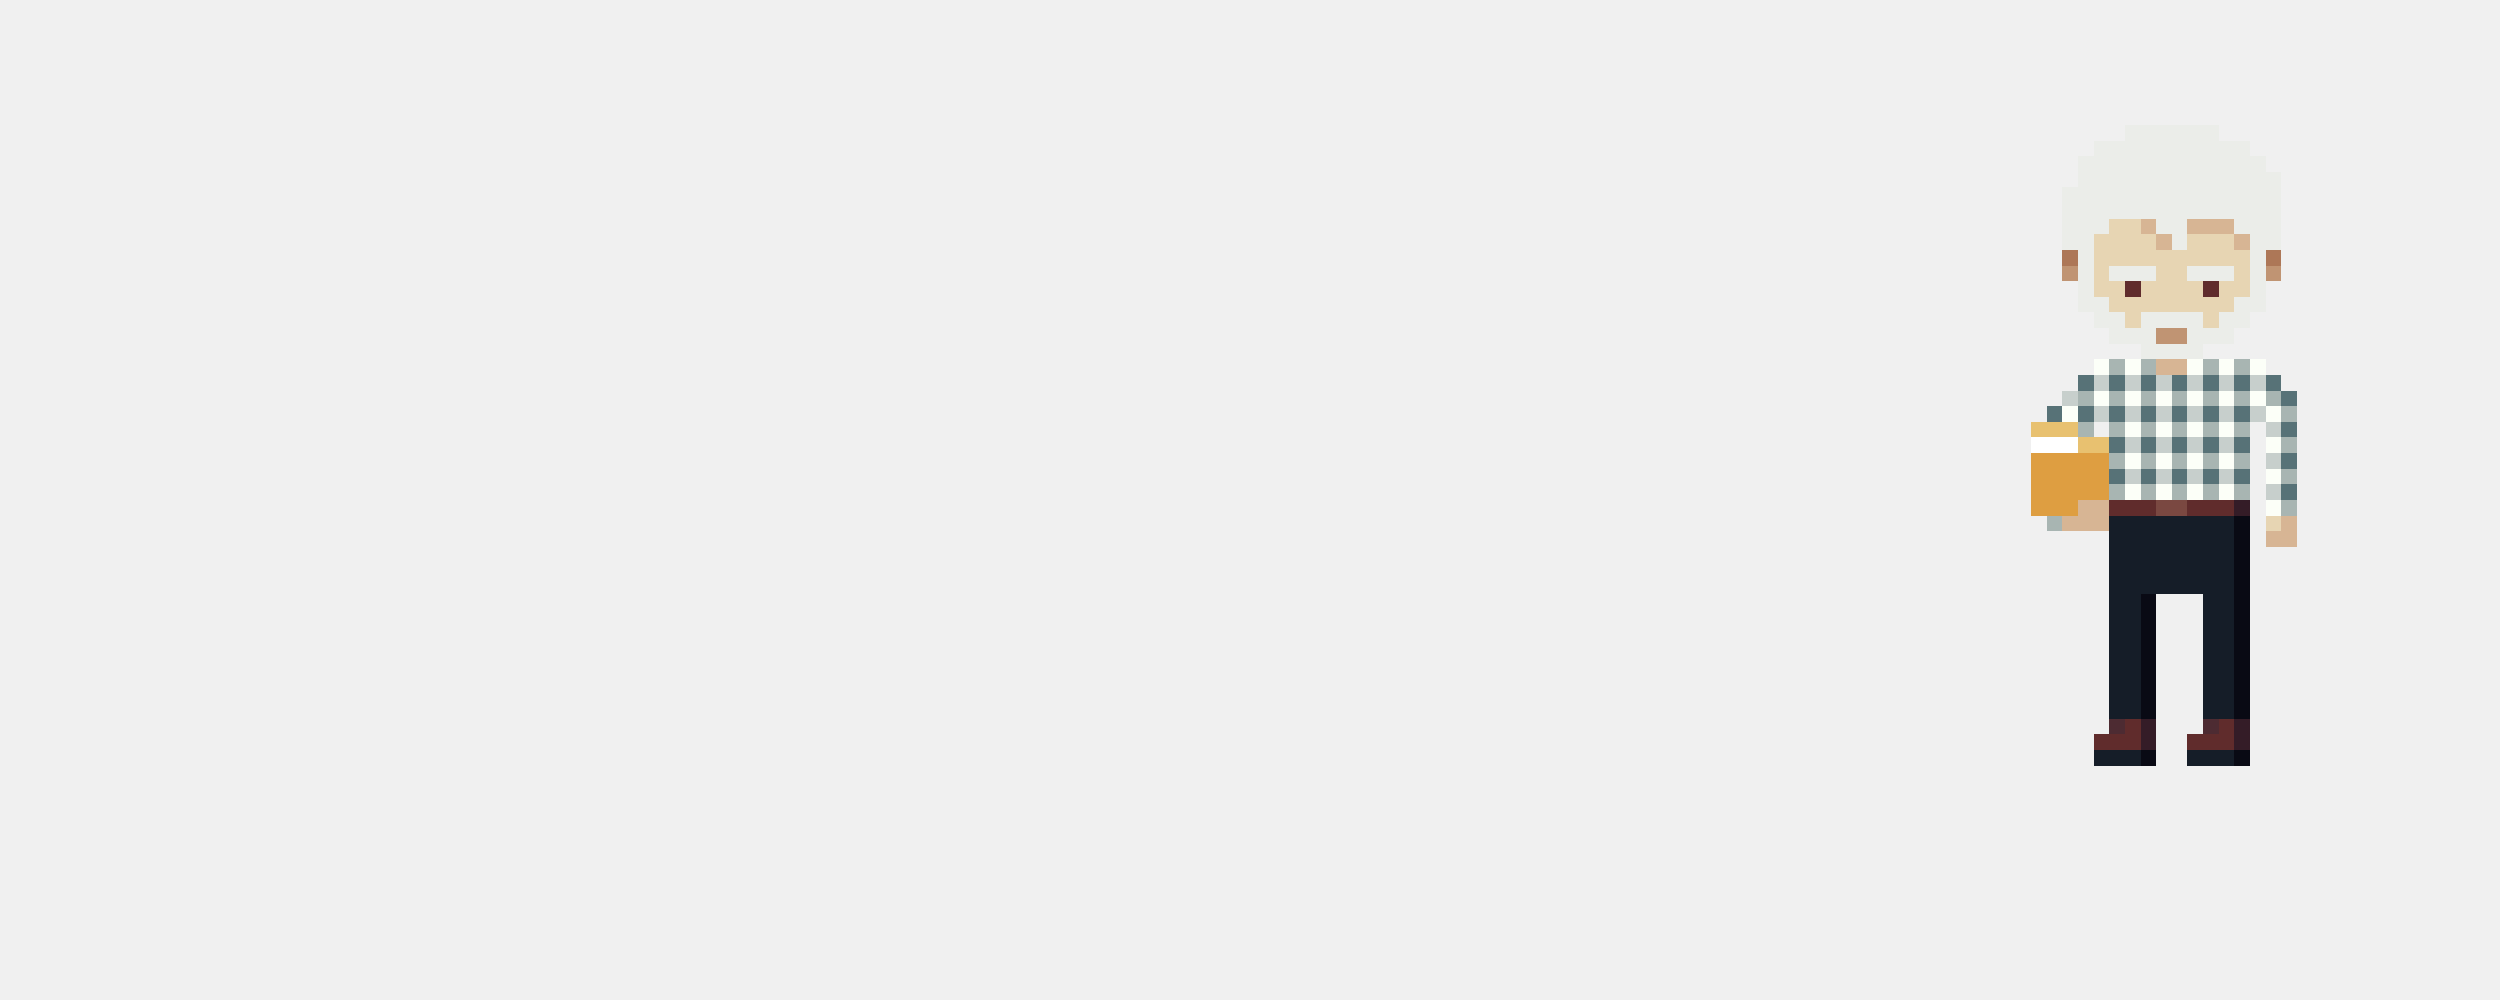
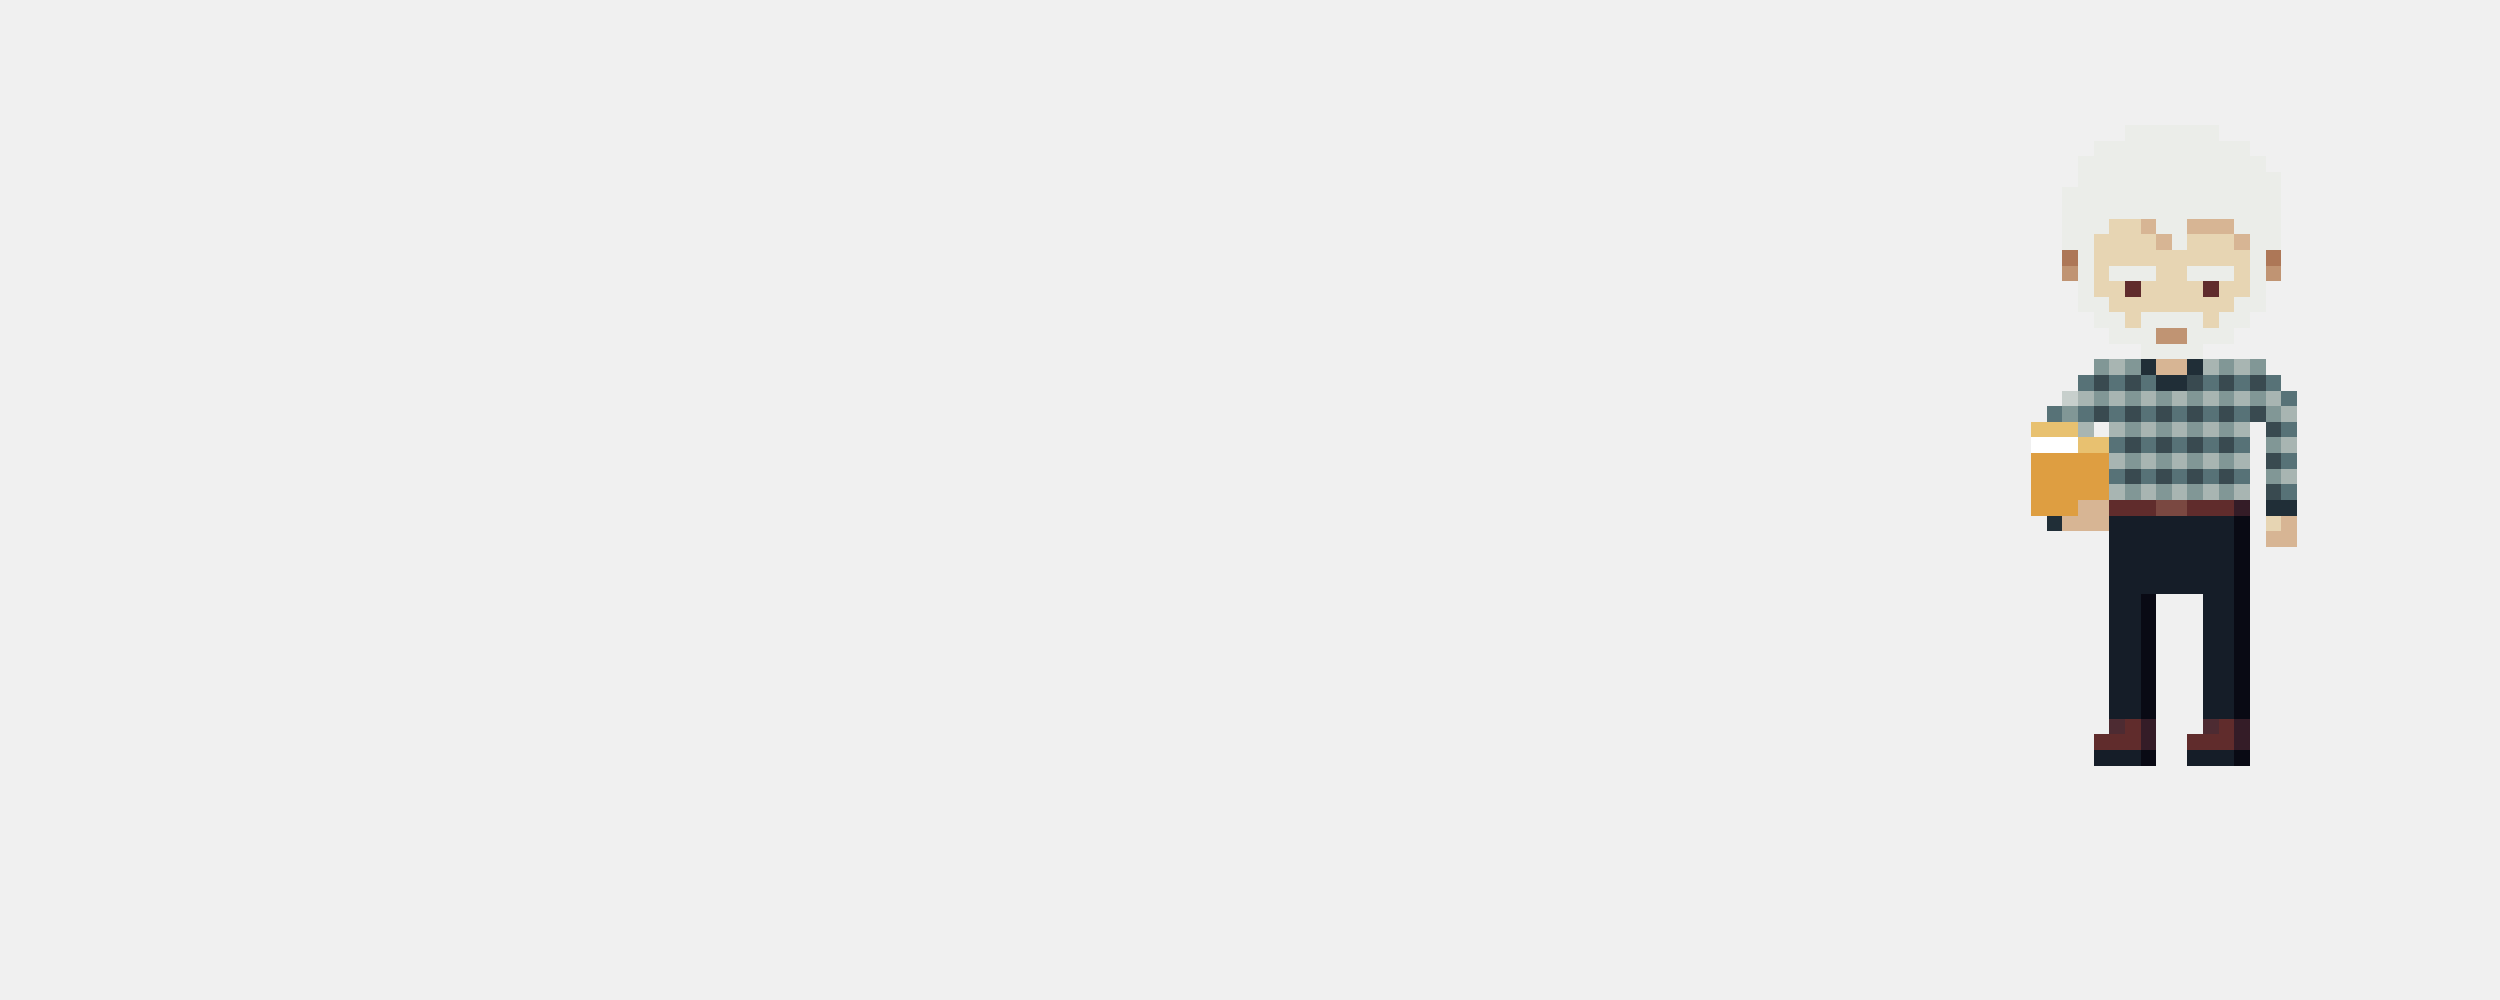
<svg xmlns="http://www.w3.org/2000/svg" version="1.1" width="160" height="64" shape-rendering="crispEdges">
  <rect x="136" y="8" width="1" height="1" fill="#EBEDE9" />
  <rect x="137" y="8" width="1" height="1" fill="#EBEDE9" />
  <rect x="138" y="8" width="1" height="1" fill="#EBEDE9" />
  <rect x="139" y="8" width="1" height="1" fill="#EBEDE9" />
  <rect x="140" y="8" width="1" height="1" fill="#EBEDE9" />
  <rect x="141" y="8" width="1" height="1" fill="#EBEDE9" />
  <rect x="134" y="9" width="1" height="1" fill="#EBEDE9" />
  <rect x="135" y="9" width="1" height="1" fill="#EBEDE9" />
  <rect x="136" y="9" width="1" height="1" fill="#EBEDE9" />
  <rect x="137" y="9" width="1" height="1" fill="#EBEDE9" />
  <rect x="138" y="9" width="1" height="1" fill="#EBEDE9" />
  <rect x="139" y="9" width="1" height="1" fill="#EBEDE9" />
  <rect x="140" y="9" width="1" height="1" fill="#EBEDE9" />
  <rect x="141" y="9" width="1" height="1" fill="#EBEDE9" />
  <rect x="142" y="9" width="1" height="1" fill="#EBEDE9" />
  <rect x="143" y="9" width="1" height="1" fill="#EBEDE9" />
  <rect x="133" y="10" width="1" height="1" fill="#EBEDE9" />
  <rect x="134" y="10" width="1" height="1" fill="#EBEDE9" />
  <rect x="135" y="10" width="1" height="1" fill="#EBEDE9" />
  <rect x="136" y="10" width="1" height="1" fill="#EBEDE9" />
  <rect x="137" y="10" width="1" height="1" fill="#EBEDE9" />
  <rect x="138" y="10" width="1" height="1" fill="#EBEDE9" />
  <rect x="139" y="10" width="1" height="1" fill="#EBEDE9" />
  <rect x="140" y="10" width="1" height="1" fill="#EBEDE9" />
  <rect x="141" y="10" width="1" height="1" fill="#EBEDE9" />
  <rect x="142" y="10" width="1" height="1" fill="#EBEDE9" />
  <rect x="143" y="10" width="1" height="1" fill="#EBEDE9" />
  <rect x="144" y="10" width="1" height="1" fill="#EBEDE9" />
  <rect x="133" y="11" width="1" height="1" fill="#EBEDE9" />
  <rect x="134" y="11" width="1" height="1" fill="#EBEDE9" />
  <rect x="135" y="11" width="1" height="1" fill="#EBEDE9" />
  <rect x="136" y="11" width="1" height="1" fill="#EBEDE9" />
  <rect x="137" y="11" width="1" height="1" fill="#EBEDE9" />
  <rect x="138" y="11" width="1" height="1" fill="#EBEDE9" />
  <rect x="139" y="11" width="1" height="1" fill="#EBEDE9" />
  <rect x="140" y="11" width="1" height="1" fill="#EBEDE9" />
  <rect x="141" y="11" width="1" height="1" fill="#EBEDE9" />
  <rect x="142" y="11" width="1" height="1" fill="#EBEDE9" />
  <rect x="143" y="11" width="1" height="1" fill="#EBEDE9" />
  <rect x="144" y="11" width="1" height="1" fill="#EBEDE9" />
  <rect x="145" y="11" width="1" height="1" fill="#EBEDE9" />
  <rect x="132" y="12" width="1" height="1" fill="#EBEDE9" />
  <rect x="133" y="12" width="1" height="1" fill="#EBEDE9" />
  <rect x="134" y="12" width="1" height="1" fill="#EBEDE9" />
  <rect x="135" y="12" width="1" height="1" fill="#EBEDE9" />
  <rect x="136" y="12" width="1" height="1" fill="#EBEDE9" />
  <rect x="137" y="12" width="1" height="1" fill="#EBEDE9" />
  <rect x="138" y="12" width="1" height="1" fill="#EBEDE9" />
  <rect x="139" y="12" width="1" height="1" fill="#EBEDE9" />
  <rect x="140" y="12" width="1" height="1" fill="#EBEDE9" />
  <rect x="141" y="12" width="1" height="1" fill="#EBEDE9" />
  <rect x="142" y="12" width="1" height="1" fill="#EBEDE9" />
  <rect x="143" y="12" width="1" height="1" fill="#EBEDE9" />
  <rect x="144" y="12" width="1" height="1" fill="#EBEDE9" />
  <rect x="145" y="12" width="1" height="1" fill="#EBEDE9" />
  <rect x="132" y="13" width="1" height="1" fill="#EBEDE9" />
  <rect x="133" y="13" width="1" height="1" fill="#EBEDE9" />
  <rect x="134" y="13" width="1" height="1" fill="#EBEDE9" />
  <rect x="135" y="13" width="1" height="1" fill="#EBEDE9" />
  <rect x="136" y="13" width="1" height="1" fill="#EBEDE9" />
  <rect x="137" y="13" width="1" height="1" fill="#EBEDE9" />
  <rect x="138" y="13" width="1" height="1" fill="#EBEDE9" />
  <rect x="139" y="13" width="1" height="1" fill="#EBEDE9" />
  <rect x="140" y="13" width="1" height="1" fill="#EBEDE9" />
  <rect x="141" y="13" width="1" height="1" fill="#EBEDE9" />
  <rect x="142" y="13" width="1" height="1" fill="#EBEDE9" />
  <rect x="143" y="13" width="1" height="1" fill="#EBEDE9" />
  <rect x="144" y="13" width="1" height="1" fill="#EBEDE9" />
  <rect x="145" y="13" width="1" height="1" fill="#EBEDE9" />
  <rect x="132" y="14" width="1" height="1" fill="#EBEDE9" />
  <rect x="133" y="14" width="1" height="1" fill="#EBEDE9" />
  <rect x="134" y="14" width="1" height="1" fill="#EBEDE9" />
  <rect x="135" y="14" width="1" height="1" fill="#E7D5B3" />
  <rect x="136" y="14" width="1" height="1" fill="#E7D5B3" />
  <rect x="137" y="14" width="1" height="1" fill="#D7B594" />
  <rect x="138" y="14" width="1" height="1" fill="#EBEDE9" />
  <rect x="139" y="14" width="1" height="1" fill="#EBEDE9" />
  <rect x="140" y="14" width="1" height="1" fill="#D7B594" />
  <rect x="141" y="14" width="1" height="1" fill="#D7B594" />
  <rect x="142" y="14" width="1" height="1" fill="#D7B594" />
  <rect x="143" y="14" width="1" height="1" fill="#EBEDE9" />
  <rect x="144" y="14" width="1" height="1" fill="#EBEDE9" />
  <rect x="145" y="14" width="1" height="1" fill="#EBEDE9" />
  <rect x="132" y="15" width="1" height="1" fill="#EBEDE9" />
  <rect x="133" y="15" width="1" height="1" fill="#EBEDE9" />
  <rect x="134" y="15" width="1" height="1" fill="#E7D5B3" />
  <rect x="135" y="15" width="1" height="1" fill="#E7D5B3" />
  <rect x="136" y="15" width="1" height="1" fill="#E7D5B3" />
  <rect x="137" y="15" width="1" height="1" fill="#E7D5B3" />
  <rect x="138" y="15" width="1" height="1" fill="#D7B594" />
  <rect x="139" y="15" width="1" height="1" fill="#EBEDE9" />
  <rect x="140" y="15" width="1" height="1" fill="#E7D5B3" />
  <rect x="141" y="15" width="1" height="1" fill="#E7D5B3" />
  <rect x="142" y="15" width="1" height="1" fill="#E7D5B3" />
  <rect x="143" y="15" width="1" height="1" fill="#D7B594" />
  <rect x="144" y="15" width="1" height="1" fill="#EBEDE9" />
  <rect x="145" y="15" width="1" height="1" fill="#EBEDE9" />
  <rect x="132" y="16" width="1" height="1" fill="#AD7757" />
  <rect x="133" y="16" width="1" height="1" fill="#EBEDE9" />
  <rect x="134" y="16" width="1" height="1" fill="#E7D5B3" />
  <rect x="135" y="16" width="1" height="1" fill="#E7D5B3" />
  <rect x="136" y="16" width="1" height="1" fill="#E7D5B3" />
  <rect x="137" y="16" width="1" height="1" fill="#E7D5B3" />
  <rect x="138" y="16" width="1" height="1" fill="#E7D5B3" />
  <rect x="139" y="16" width="1" height="1" fill="#E7D5B3" />
  <rect x="140" y="16" width="1" height="1" fill="#E7D5B3" />
  <rect x="141" y="16" width="1" height="1" fill="#E7D5B3" />
  <rect x="142" y="16" width="1" height="1" fill="#E7D5B3" />
  <rect x="143" y="16" width="1" height="1" fill="#E7D5B3" />
  <rect x="144" y="16" width="1" height="1" fill="#EBEDE9" />
  <rect x="145" y="16" width="1" height="1" fill="#AD7757" />
  <rect x="132" y="17" width="1" height="1" fill="#C09473" />
  <rect x="133" y="17" width="1" height="1" fill="#EBEDE9" />
  <rect x="134" y="17" width="1" height="1" fill="#E7D5B3" />
  <rect x="135" y="17" width="1" height="1" fill="#EBEDE9" />
  <rect x="136" y="17" width="1" height="1" fill="#EBEDE9" />
  <rect x="137" y="17" width="1" height="1" fill="#EBEDE9" />
  <rect x="138" y="17" width="1" height="1" fill="#E7D5B3" />
  <rect x="139" y="17" width="1" height="1" fill="#E7D5B3" />
  <rect x="140" y="17" width="1" height="1" fill="#EBEDE9" />
  <rect x="141" y="17" width="1" height="1" fill="#EBEDE9" />
  <rect x="142" y="17" width="1" height="1" fill="#EBEDE9" />
  <rect x="143" y="17" width="1" height="1" fill="#E7D5B3" />
  <rect x="144" y="17" width="1" height="1" fill="#EBEDE9" />
  <rect x="145" y="17" width="1" height="1" fill="#C09473" />
  <rect x="133" y="18" width="1" height="1" fill="#EBEDE9" />
  <rect x="134" y="18" width="1" height="1" fill="#E7D5B3" />
  <rect x="135" y="18" width="1" height="1" fill="#E7D5B3" />
  <rect x="136" y="18" width="1" height="1" fill="#602C2C" />
  <rect x="137" y="18" width="1" height="1" fill="#E7D5B3" />
  <rect x="138" y="18" width="1" height="1" fill="#E7D5B3" />
  <rect x="139" y="18" width="1" height="1" fill="#E7D5B3" />
  <rect x="140" y="18" width="1" height="1" fill="#E7D5B3" />
  <rect x="141" y="18" width="1" height="1" fill="#602C2C" />
  <rect x="142" y="18" width="1" height="1" fill="#E7D5B3" />
  <rect x="143" y="18" width="1" height="1" fill="#E7D5B3" />
  <rect x="144" y="18" width="1" height="1" fill="#EBEDE9" />
  <rect x="133" y="19" width="1" height="1" fill="#EBEDE9" />
  <rect x="134" y="19" width="1" height="1" fill="#EBEDE9" />
  <rect x="135" y="19" width="1" height="1" fill="#E7D5B3" />
  <rect x="136" y="19" width="1" height="1" fill="#E7D5B3" />
  <rect x="137" y="19" width="1" height="1" fill="#E7D5B3" />
  <rect x="138" y="19" width="1" height="1" fill="#E7D5B3" />
  <rect x="139" y="19" width="1" height="1" fill="#E7D5B3" />
  <rect x="140" y="19" width="1" height="1" fill="#E7D5B3" />
  <rect x="141" y="19" width="1" height="1" fill="#E7D5B3" />
  <rect x="142" y="19" width="1" height="1" fill="#E7D5B3" />
  <rect x="143" y="19" width="1" height="1" fill="#EBEDE9" />
  <rect x="144" y="19" width="1" height="1" fill="#EBEDE9" />
  <rect x="134" y="20" width="1" height="1" fill="#EBEDE9" />
  <rect x="135" y="20" width="1" height="1" fill="#EBEDE9" />
  <rect x="136" y="20" width="1" height="1" fill="#E7D5B3" />
  <rect x="137" y="20" width="1" height="1" fill="#EBEDE9" />
  <rect x="138" y="20" width="1" height="1" fill="#EBEDE9" />
  <rect x="139" y="20" width="1" height="1" fill="#EBEDE9" />
  <rect x="140" y="20" width="1" height="1" fill="#EBEDE9" />
  <rect x="141" y="20" width="1" height="1" fill="#E7D5B3" />
  <rect x="142" y="20" width="1" height="1" fill="#EBEDE9" />
  <rect x="143" y="20" width="1" height="1" fill="#EBEDE9" />
  <rect x="135" y="21" width="1" height="1" fill="#EBEDE9" />
  <rect x="136" y="21" width="1" height="1" fill="#EBEDE9" />
  <rect x="137" y="21" width="1" height="1" fill="#EBEDE9" />
  <rect x="138" y="21" width="1" height="1" fill="#C09473" />
  <rect x="139" y="21" width="1" height="1" fill="#C09473" />
  <rect x="140" y="21" width="1" height="1" fill="#EBEDE9" />
  <rect x="141" y="21" width="1" height="1" fill="#EBEDE9" />
  <rect x="142" y="21" width="1" height="1" fill="#EBEDE9" />
  <rect x="137" y="22" width="1" height="1" fill="#EBEDE9" />
  <rect x="138" y="22" width="1" height="1" fill="#EBEDE9" />
  <rect x="139" y="22" width="1" height="1" fill="#EBEDE9" />
  <rect x="140" y="22" width="1" height="1" fill="#EBEDE9" />
-   <rect x="134" y="23" width="1" height="1" fill="#FCFFF8" />
+   <rect x="134" y="23" width="1" height="1" fill="#819796" />
  <rect x="135" y="23" width="1" height="1" fill="#A8B5B2" />
-   <rect x="136" y="23" width="1" height="1" fill="#FCFFF8" />
-   <rect x="137" y="23" width="1" height="1" fill="#A8B5B2" />
+   <rect x="136" y="23" width="1" height="1" fill="#819796" />
+   <rect x="137" y="23" width="1" height="1" fill="#202E37" />
  <rect x="138" y="23" width="1" height="1" fill="#D7B594" />
  <rect x="139" y="23" width="1" height="1" fill="#D7B594" />
-   <rect x="140" y="23" width="1" height="1" fill="#FCFFF8" />
+   <rect x="140" y="23" width="1" height="1" fill="#202E37" />
  <rect x="141" y="23" width="1" height="1" fill="#A8B5B2" />
-   <rect x="142" y="23" width="1" height="1" fill="#FCFFF8" />
+   <rect x="142" y="23" width="1" height="1" fill="#819796" />
  <rect x="143" y="23" width="1" height="1" fill="#A8B5B2" />
-   <rect x="144" y="23" width="1" height="1" fill="#FCFFF8" />
+   <rect x="144" y="23" width="1" height="1" fill="#819796" />
  <rect x="133" y="24" width="1" height="1" fill="#577277" />
-   <rect x="134" y="24" width="1" height="1" fill="#C7CFCC" />
+   <rect x="134" y="24" width="1" height="1" fill="#394A50" />
  <rect x="135" y="24" width="1" height="1" fill="#577277" />
-   <rect x="136" y="24" width="1" height="1" fill="#C7CFCC" />
+   <rect x="136" y="24" width="1" height="1" fill="#394A50" />
  <rect x="137" y="24" width="1" height="1" fill="#577277" />
-   <rect x="138" y="24" width="1" height="1" fill="#C7CFCC" />
-   <rect x="139" y="24" width="1" height="1" fill="#577277" />
-   <rect x="140" y="24" width="1" height="1" fill="#C7CFCC" />
+   <rect x="138" y="24" width="1" height="1" fill="#202E37" />
+   <rect x="139" y="24" width="1" height="1" fill="#202E37" />
+   <rect x="140" y="24" width="1" height="1" fill="#394A50" />
  <rect x="141" y="24" width="1" height="1" fill="#577277" />
-   <rect x="142" y="24" width="1" height="1" fill="#C7CFCC" />
+   <rect x="142" y="24" width="1" height="1" fill="#394A50" />
  <rect x="143" y="24" width="1" height="1" fill="#577277" />
-   <rect x="144" y="24" width="1" height="1" fill="#C7CFCC" />
+   <rect x="144" y="24" width="1" height="1" fill="#394A50" />
  <rect x="145" y="24" width="1" height="1" fill="#577277" />
  <rect x="132" y="25" width="1" height="1" fill="#C7CFCC" />
  <rect x="133" y="25" width="1" height="1" fill="#A8B5B2" />
-   <rect x="134" y="25" width="1" height="1" fill="#FCFFF8" />
+   <rect x="134" y="25" width="1" height="1" fill="#819796" />
  <rect x="135" y="25" width="1" height="1" fill="#A8B5B2" />
-   <rect x="136" y="25" width="1" height="1" fill="#FCFFF8" />
+   <rect x="136" y="25" width="1" height="1" fill="#819796" />
  <rect x="137" y="25" width="1" height="1" fill="#A8B5B2" />
-   <rect x="138" y="25" width="1" height="1" fill="#FCFFF8" />
+   <rect x="138" y="25" width="1" height="1" fill="#819796" />
  <rect x="139" y="25" width="1" height="1" fill="#A8B5B2" />
-   <rect x="140" y="25" width="1" height="1" fill="#FCFFF8" />
+   <rect x="140" y="25" width="1" height="1" fill="#819796" />
  <rect x="141" y="25" width="1" height="1" fill="#A8B5B2" />
-   <rect x="142" y="25" width="1" height="1" fill="#FCFFF8" />
+   <rect x="142" y="25" width="1" height="1" fill="#819796" />
  <rect x="143" y="25" width="1" height="1" fill="#A8B5B2" />
-   <rect x="144" y="25" width="1" height="1" fill="#FCFFF8" />
+   <rect x="144" y="25" width="1" height="1" fill="#819796" />
  <rect x="145" y="25" width="1" height="1" fill="#A8B5B2" />
  <rect x="146" y="25" width="1" height="1" fill="#577277" />
  <rect x="131" y="26" width="1" height="1" fill="#577277" />
-   <rect x="132" y="26" width="1" height="1" fill="#FCFFF8" />
+   <rect x="132" y="26" width="1" height="1" fill="#819796" />
  <rect x="133" y="26" width="1" height="1" fill="#577277" />
-   <rect x="134" y="26" width="1" height="1" fill="#C7CFCC" />
+   <rect x="134" y="26" width="1" height="1" fill="#394A50" />
  <rect x="135" y="26" width="1" height="1" fill="#577277" />
-   <rect x="136" y="26" width="1" height="1" fill="#C7CFCC" />
+   <rect x="136" y="26" width="1" height="1" fill="#394A50" />
  <rect x="137" y="26" width="1" height="1" fill="#577277" />
-   <rect x="138" y="26" width="1" height="1" fill="#C7CFCC" />
+   <rect x="138" y="26" width="1" height="1" fill="#394A50" />
  <rect x="139" y="26" width="1" height="1" fill="#577277" />
-   <rect x="140" y="26" width="1" height="1" fill="#C7CFCC" />
+   <rect x="140" y="26" width="1" height="1" fill="#394A50" />
  <rect x="141" y="26" width="1" height="1" fill="#577277" />
-   <rect x="142" y="26" width="1" height="1" fill="#C7CFCC" />
+   <rect x="142" y="26" width="1" height="1" fill="#394A50" />
  <rect x="143" y="26" width="1" height="1" fill="#577277" />
-   <rect x="144" y="26" width="1" height="1" fill="#C7CFCC" />
-   <rect x="145" y="26" width="1" height="1" fill="#FCFFF8" />
+   <rect x="144" y="26" width="1" height="1" fill="#394A50" />
+   <rect x="145" y="26" width="1" height="1" fill="#819796" />
  <rect x="146" y="26" width="1" height="1" fill="#A8B5B2" />
  <rect x="130" y="27" width="1" height="1" fill="#E8C170" />
  <rect x="131" y="27" width="1" height="1" fill="#E8C170" />
  <rect x="132" y="27" width="1" height="1" fill="#E8C170" />
  <rect x="133" y="27" width="1" height="1" fill="#A8B5B2" />
  <rect x="135" y="27" width="1" height="1" fill="#A8B5B2" />
-   <rect x="136" y="27" width="1" height="1" fill="#FCFFF8" />
+   <rect x="136" y="27" width="1" height="1" fill="#819796" />
  <rect x="137" y="27" width="1" height="1" fill="#A8B5B2" />
-   <rect x="138" y="27" width="1" height="1" fill="#FCFFF8" />
+   <rect x="138" y="27" width="1" height="1" fill="#819796" />
  <rect x="139" y="27" width="1" height="1" fill="#A8B5B2" />
-   <rect x="140" y="27" width="1" height="1" fill="#FCFFF8" />
+   <rect x="140" y="27" width="1" height="1" fill="#819796" />
  <rect x="141" y="27" width="1" height="1" fill="#A8B5B2" />
-   <rect x="142" y="27" width="1" height="1" fill="#FCFFF8" />
+   <rect x="142" y="27" width="1" height="1" fill="#819796" />
  <rect x="143" y="27" width="1" height="1" fill="#A8B5B2" />
-   <rect x="145" y="27" width="1" height="1" fill="#C7CFCC" />
+   <rect x="145" y="27" width="1" height="1" fill="#394A50" />
  <rect x="146" y="27" width="1" height="1" fill="#577277" />
  <rect x="130" y="28" width="1" height="1" fill="#FFFFFF" />
  <rect x="131" y="28" width="1" height="1" fill="#FFFFFF" />
  <rect x="132" y="28" width="1" height="1" fill="#FFFFFF" />
  <rect x="133" y="28" width="1" height="1" fill="#E8C170" />
  <rect x="134" y="28" width="1" height="1" fill="#E8C170" />
  <rect x="135" y="28" width="1" height="1" fill="#577277" />
-   <rect x="136" y="28" width="1" height="1" fill="#C7CFCC" />
+   <rect x="136" y="28" width="1" height="1" fill="#394A50" />
  <rect x="137" y="28" width="1" height="1" fill="#577277" />
-   <rect x="138" y="28" width="1" height="1" fill="#C7CFCC" />
+   <rect x="138" y="28" width="1" height="1" fill="#394A50" />
  <rect x="139" y="28" width="1" height="1" fill="#577277" />
-   <rect x="140" y="28" width="1" height="1" fill="#C7CFCC" />
+   <rect x="140" y="28" width="1" height="1" fill="#394A50" />
  <rect x="141" y="28" width="1" height="1" fill="#577277" />
-   <rect x="142" y="28" width="1" height="1" fill="#C7CFCC" />
+   <rect x="142" y="28" width="1" height="1" fill="#394A50" />
  <rect x="143" y="28" width="1" height="1" fill="#577277" />
-   <rect x="145" y="28" width="1" height="1" fill="#FCFFF8" />
+   <rect x="145" y="28" width="1" height="1" fill="#819796" />
  <rect x="146" y="28" width="1" height="1" fill="#A8B5B2" />
  <rect x="130" y="29" width="1" height="1" fill="#DE9E41" />
  <rect x="131" y="29" width="1" height="1" fill="#DE9E41" />
  <rect x="132" y="29" width="1" height="1" fill="#DE9E41" />
  <rect x="133" y="29" width="1" height="1" fill="#DE9E41" />
  <rect x="134" y="29" width="1" height="1" fill="#DE9E41" />
  <rect x="135" y="29" width="1" height="1" fill="#A8B5B2" />
-   <rect x="136" y="29" width="1" height="1" fill="#FCFFF8" />
+   <rect x="136" y="29" width="1" height="1" fill="#819796" />
  <rect x="137" y="29" width="1" height="1" fill="#A8B5B2" />
-   <rect x="138" y="29" width="1" height="1" fill="#FCFFF8" />
+   <rect x="138" y="29" width="1" height="1" fill="#819796" />
  <rect x="139" y="29" width="1" height="1" fill="#A8B5B2" />
-   <rect x="140" y="29" width="1" height="1" fill="#FCFFF8" />
+   <rect x="140" y="29" width="1" height="1" fill="#819796" />
  <rect x="141" y="29" width="1" height="1" fill="#A8B5B2" />
-   <rect x="142" y="29" width="1" height="1" fill="#FCFFF8" />
+   <rect x="142" y="29" width="1" height="1" fill="#819796" />
  <rect x="143" y="29" width="1" height="1" fill="#A8B5B2" />
-   <rect x="145" y="29" width="1" height="1" fill="#C7CFCC" />
+   <rect x="145" y="29" width="1" height="1" fill="#394A50" />
  <rect x="146" y="29" width="1" height="1" fill="#577277" />
  <rect x="130" y="30" width="1" height="1" fill="#DE9E41" />
  <rect x="131" y="30" width="1" height="1" fill="#DE9E41" />
  <rect x="132" y="30" width="1" height="1" fill="#DE9E41" />
  <rect x="133" y="30" width="1" height="1" fill="#DE9E41" />
  <rect x="134" y="30" width="1" height="1" fill="#DE9E41" />
  <rect x="135" y="30" width="1" height="1" fill="#577277" />
-   <rect x="136" y="30" width="1" height="1" fill="#C7CFCC" />
+   <rect x="136" y="30" width="1" height="1" fill="#394A50" />
  <rect x="137" y="30" width="1" height="1" fill="#577277" />
-   <rect x="138" y="30" width="1" height="1" fill="#C7CFCC" />
+   <rect x="138" y="30" width="1" height="1" fill="#394A50" />
  <rect x="139" y="30" width="1" height="1" fill="#577277" />
-   <rect x="140" y="30" width="1" height="1" fill="#C7CFCC" />
+   <rect x="140" y="30" width="1" height="1" fill="#394A50" />
  <rect x="141" y="30" width="1" height="1" fill="#577277" />
-   <rect x="142" y="30" width="1" height="1" fill="#C7CFCC" />
+   <rect x="142" y="30" width="1" height="1" fill="#394A50" />
  <rect x="143" y="30" width="1" height="1" fill="#577277" />
-   <rect x="145" y="30" width="1" height="1" fill="#FCFFF8" />
+   <rect x="145" y="30" width="1" height="1" fill="#819796" />
  <rect x="146" y="30" width="1" height="1" fill="#A8B5B2" />
  <rect x="130" y="31" width="1" height="1" fill="#DE9E41" />
  <rect x="131" y="31" width="1" height="1" fill="#DE9E41" />
  <rect x="132" y="31" width="1" height="1" fill="#DE9E41" />
  <rect x="133" y="31" width="1" height="1" fill="#DE9E41" />
  <rect x="134" y="31" width="1" height="1" fill="#DE9E41" />
  <rect x="135" y="31" width="1" height="1" fill="#A8B5B2" />
-   <rect x="136" y="31" width="1" height="1" fill="#FCFFF8" />
+   <rect x="136" y="31" width="1" height="1" fill="#819796" />
  <rect x="137" y="31" width="1" height="1" fill="#A8B5B2" />
-   <rect x="138" y="31" width="1" height="1" fill="#FCFFF8" />
+   <rect x="138" y="31" width="1" height="1" fill="#819796" />
  <rect x="139" y="31" width="1" height="1" fill="#A8B5B2" />
-   <rect x="140" y="31" width="1" height="1" fill="#FCFFF8" />
+   <rect x="140" y="31" width="1" height="1" fill="#819796" />
  <rect x="141" y="31" width="1" height="1" fill="#A8B5B2" />
-   <rect x="142" y="31" width="1" height="1" fill="#FCFFF8" />
+   <rect x="142" y="31" width="1" height="1" fill="#819796" />
  <rect x="143" y="31" width="1" height="1" fill="#A8B5B2" />
-   <rect x="145" y="31" width="1" height="1" fill="#C7CFCC" />
+   <rect x="145" y="31" width="1" height="1" fill="#394A50" />
  <rect x="146" y="31" width="1" height="1" fill="#577277" />
  <rect x="130" y="32" width="1" height="1" fill="#DE9E41" />
  <rect x="131" y="32" width="1" height="1" fill="#DE9E41" />
  <rect x="132" y="32" width="1" height="1" fill="#DE9E41" />
  <rect x="133" y="32" width="1" height="1" fill="#D7B594" />
  <rect x="134" y="32" width="1" height="1" fill="#D7B594" />
  <rect x="135" y="32" width="1" height="1" fill="#602C2C" />
  <rect x="136" y="32" width="1" height="1" fill="#602C2C" />
  <rect x="137" y="32" width="1" height="1" fill="#602C2C" />
  <rect x="138" y="32" width="1" height="1" fill="#7A4841" />
  <rect x="139" y="32" width="1" height="1" fill="#7A4841" />
  <rect x="140" y="32" width="1" height="1" fill="#602C2C" />
  <rect x="141" y="32" width="1" height="1" fill="#602C2C" />
  <rect x="142" y="32" width="1" height="1" fill="#602C2C" />
  <rect x="143" y="32" width="1" height="1" fill="#341C27" />
-   <rect x="145" y="32" width="1" height="1" fill="#FCFFF8" />
-   <rect x="146" y="32" width="1" height="1" fill="#A8B5B2" />
-   <rect x="131" y="33" width="1" height="1" fill="#A8B5B2" />
+   <rect x="145" y="32" width="1" height="1" fill="#202E37" />
+   <rect x="146" y="32" width="1" height="1" fill="#202E37" />
+   <rect x="131" y="33" width="1" height="1" fill="#202E37" />
  <rect x="132" y="33" width="1" height="1" fill="#D7B594" />
  <rect x="133" y="33" width="1" height="1" fill="#D7B594" />
  <rect x="134" y="33" width="1" height="1" fill="#D7B594" />
  <rect x="135" y="33" width="1" height="1" fill="#151D28" />
  <rect x="136" y="33" width="1" height="1" fill="#151D28" />
  <rect x="137" y="33" width="1" height="1" fill="#151D28" />
  <rect x="138" y="33" width="1" height="1" fill="#151D28" />
  <rect x="139" y="33" width="1" height="1" fill="#151D28" />
  <rect x="140" y="33" width="1" height="1" fill="#151D28" />
  <rect x="141" y="33" width="1" height="1" fill="#151D28" />
  <rect x="142" y="33" width="1" height="1" fill="#151D28" />
  <rect x="143" y="33" width="1" height="1" fill="#090A14" />
  <rect x="145" y="33" width="1" height="1" fill="#E7D5B3" />
  <rect x="146" y="33" width="1" height="1" fill="#D7B594" />
  <rect x="135" y="34" width="1" height="1" fill="#151D28" />
  <rect x="136" y="34" width="1" height="1" fill="#151D28" />
  <rect x="137" y="34" width="1" height="1" fill="#151D28" />
  <rect x="138" y="34" width="1" height="1" fill="#151D28" />
  <rect x="139" y="34" width="1" height="1" fill="#151D28" />
  <rect x="140" y="34" width="1" height="1" fill="#151D28" />
  <rect x="141" y="34" width="1" height="1" fill="#151D28" />
  <rect x="142" y="34" width="1" height="1" fill="#151D28" />
  <rect x="143" y="34" width="1" height="1" fill="#090A14" />
  <rect x="145" y="34" width="1" height="1" fill="#D7B594" />
  <rect x="146" y="34" width="1" height="1" fill="#D7B594" />
  <rect x="135" y="35" width="1" height="1" fill="#151D28" />
  <rect x="136" y="35" width="1" height="1" fill="#151D28" />
  <rect x="137" y="35" width="1" height="1" fill="#151D28" />
  <rect x="138" y="35" width="1" height="1" fill="#151D28" />
  <rect x="139" y="35" width="1" height="1" fill="#151D28" />
  <rect x="140" y="35" width="1" height="1" fill="#151D28" />
  <rect x="141" y="35" width="1" height="1" fill="#151D28" />
  <rect x="142" y="35" width="1" height="1" fill="#151D28" />
  <rect x="143" y="35" width="1" height="1" fill="#090A14" />
  <rect x="135" y="36" width="1" height="1" fill="#151D28" />
  <rect x="136" y="36" width="1" height="1" fill="#151D28" />
  <rect x="137" y="36" width="1" height="1" fill="#151D28" />
  <rect x="138" y="36" width="1" height="1" fill="#151D28" />
  <rect x="139" y="36" width="1" height="1" fill="#151D28" />
  <rect x="140" y="36" width="1" height="1" fill="#151D28" />
  <rect x="141" y="36" width="1" height="1" fill="#151D28" />
  <rect x="142" y="36" width="1" height="1" fill="#151D28" />
  <rect x="143" y="36" width="1" height="1" fill="#090A14" />
  <rect x="135" y="37" width="1" height="1" fill="#151D28" />
  <rect x="136" y="37" width="1" height="1" fill="#151D28" />
  <rect x="137" y="37" width="1" height="1" fill="#151D28" />
  <rect x="138" y="37" width="1" height="1" fill="#151D28" />
  <rect x="139" y="37" width="1" height="1" fill="#151D28" />
  <rect x="140" y="37" width="1" height="1" fill="#151D28" />
  <rect x="141" y="37" width="1" height="1" fill="#151D28" />
  <rect x="142" y="37" width="1" height="1" fill="#151D28" />
  <rect x="143" y="37" width="1" height="1" fill="#090A14" />
  <rect x="135" y="38" width="1" height="1" fill="#151D28" />
  <rect x="136" y="38" width="1" height="1" fill="#151D28" />
  <rect x="137" y="38" width="1" height="1" fill="#090A14" />
  <rect x="141" y="38" width="1" height="1" fill="#151D28" />
  <rect x="142" y="38" width="1" height="1" fill="#151D28" />
  <rect x="143" y="38" width="1" height="1" fill="#090A14" />
  <rect x="135" y="39" width="1" height="1" fill="#151D28" />
  <rect x="136" y="39" width="1" height="1" fill="#151D28" />
  <rect x="137" y="39" width="1" height="1" fill="#090A14" />
  <rect x="141" y="39" width="1" height="1" fill="#151D28" />
  <rect x="142" y="39" width="1" height="1" fill="#151D28" />
  <rect x="143" y="39" width="1" height="1" fill="#090A14" />
  <rect x="135" y="40" width="1" height="1" fill="#151D28" />
  <rect x="136" y="40" width="1" height="1" fill="#151D28" />
  <rect x="137" y="40" width="1" height="1" fill="#090A14" />
  <rect x="141" y="40" width="1" height="1" fill="#151D28" />
  <rect x="142" y="40" width="1" height="1" fill="#151D28" />
  <rect x="143" y="40" width="1" height="1" fill="#090A14" />
  <rect x="135" y="41" width="1" height="1" fill="#151D28" />
  <rect x="136" y="41" width="1" height="1" fill="#151D28" />
  <rect x="137" y="41" width="1" height="1" fill="#090A14" />
  <rect x="141" y="41" width="1" height="1" fill="#151D28" />
  <rect x="142" y="41" width="1" height="1" fill="#151D28" />
  <rect x="143" y="41" width="1" height="1" fill="#090A14" />
  <rect x="135" y="42" width="1" height="1" fill="#151D28" />
  <rect x="136" y="42" width="1" height="1" fill="#151D28" />
  <rect x="137" y="42" width="1" height="1" fill="#090A14" />
  <rect x="141" y="42" width="1" height="1" fill="#151D28" />
  <rect x="142" y="42" width="1" height="1" fill="#151D28" />
  <rect x="143" y="42" width="1" height="1" fill="#090A14" />
  <rect x="135" y="43" width="1" height="1" fill="#151D28" />
  <rect x="136" y="43" width="1" height="1" fill="#151D28" />
  <rect x="137" y="43" width="1" height="1" fill="#090A14" />
  <rect x="141" y="43" width="1" height="1" fill="#151D28" />
  <rect x="142" y="43" width="1" height="1" fill="#151D28" />
  <rect x="143" y="43" width="1" height="1" fill="#090A14" />
  <rect x="135" y="44" width="1" height="1" fill="#151D28" />
  <rect x="136" y="44" width="1" height="1" fill="#151D28" />
  <rect x="137" y="44" width="1" height="1" fill="#090A14" />
  <rect x="141" y="44" width="1" height="1" fill="#151D28" />
  <rect x="142" y="44" width="1" height="1" fill="#151D28" />
  <rect x="143" y="44" width="1" height="1" fill="#090A14" />
  <rect x="135" y="45" width="1" height="1" fill="#151D28" />
  <rect x="136" y="45" width="1" height="1" fill="#151D28" />
  <rect x="137" y="45" width="1" height="1" fill="#090A14" />
  <rect x="141" y="45" width="1" height="1" fill="#151D28" />
  <rect x="142" y="45" width="1" height="1" fill="#151D28" />
  <rect x="143" y="45" width="1" height="1" fill="#090A14" />
  <rect x="135" y="46" width="1" height="1" fill="#4D2B32" />
  <rect x="136" y="46" width="1" height="1" fill="#602C2C" />
  <rect x="137" y="46" width="1" height="1" fill="#341C27" />
  <rect x="141" y="46" width="1" height="1" fill="#4D2B32" />
  <rect x="142" y="46" width="1" height="1" fill="#602C2C" />
  <rect x="143" y="46" width="1" height="1" fill="#341C27" />
  <rect x="134" y="47" width="1" height="1" fill="#602C2C" />
  <rect x="135" y="47" width="1" height="1" fill="#602C2C" />
  <rect x="136" y="47" width="1" height="1" fill="#602C2C" />
  <rect x="137" y="47" width="1" height="1" fill="#341C27" />
  <rect x="140" y="47" width="1" height="1" fill="#602C2C" />
  <rect x="141" y="47" width="1" height="1" fill="#602C2C" />
  <rect x="142" y="47" width="1" height="1" fill="#602C2C" />
  <rect x="143" y="47" width="1" height="1" fill="#341C27" />
  <rect x="134" y="48" width="1" height="1" fill="#151D28" />
  <rect x="135" y="48" width="1" height="1" fill="#151D28" />
  <rect x="136" y="48" width="1" height="1" fill="#151D28" />
  <rect x="137" y="48" width="1" height="1" fill="#090A14" />
  <rect x="140" y="48" width="1" height="1" fill="#151D28" />
  <rect x="141" y="48" width="1" height="1" fill="#151D28" />
  <rect x="142" y="48" width="1" height="1" fill="#151D28" />
  <rect x="143" y="48" width="1" height="1" fill="#090A14" />
</svg>
